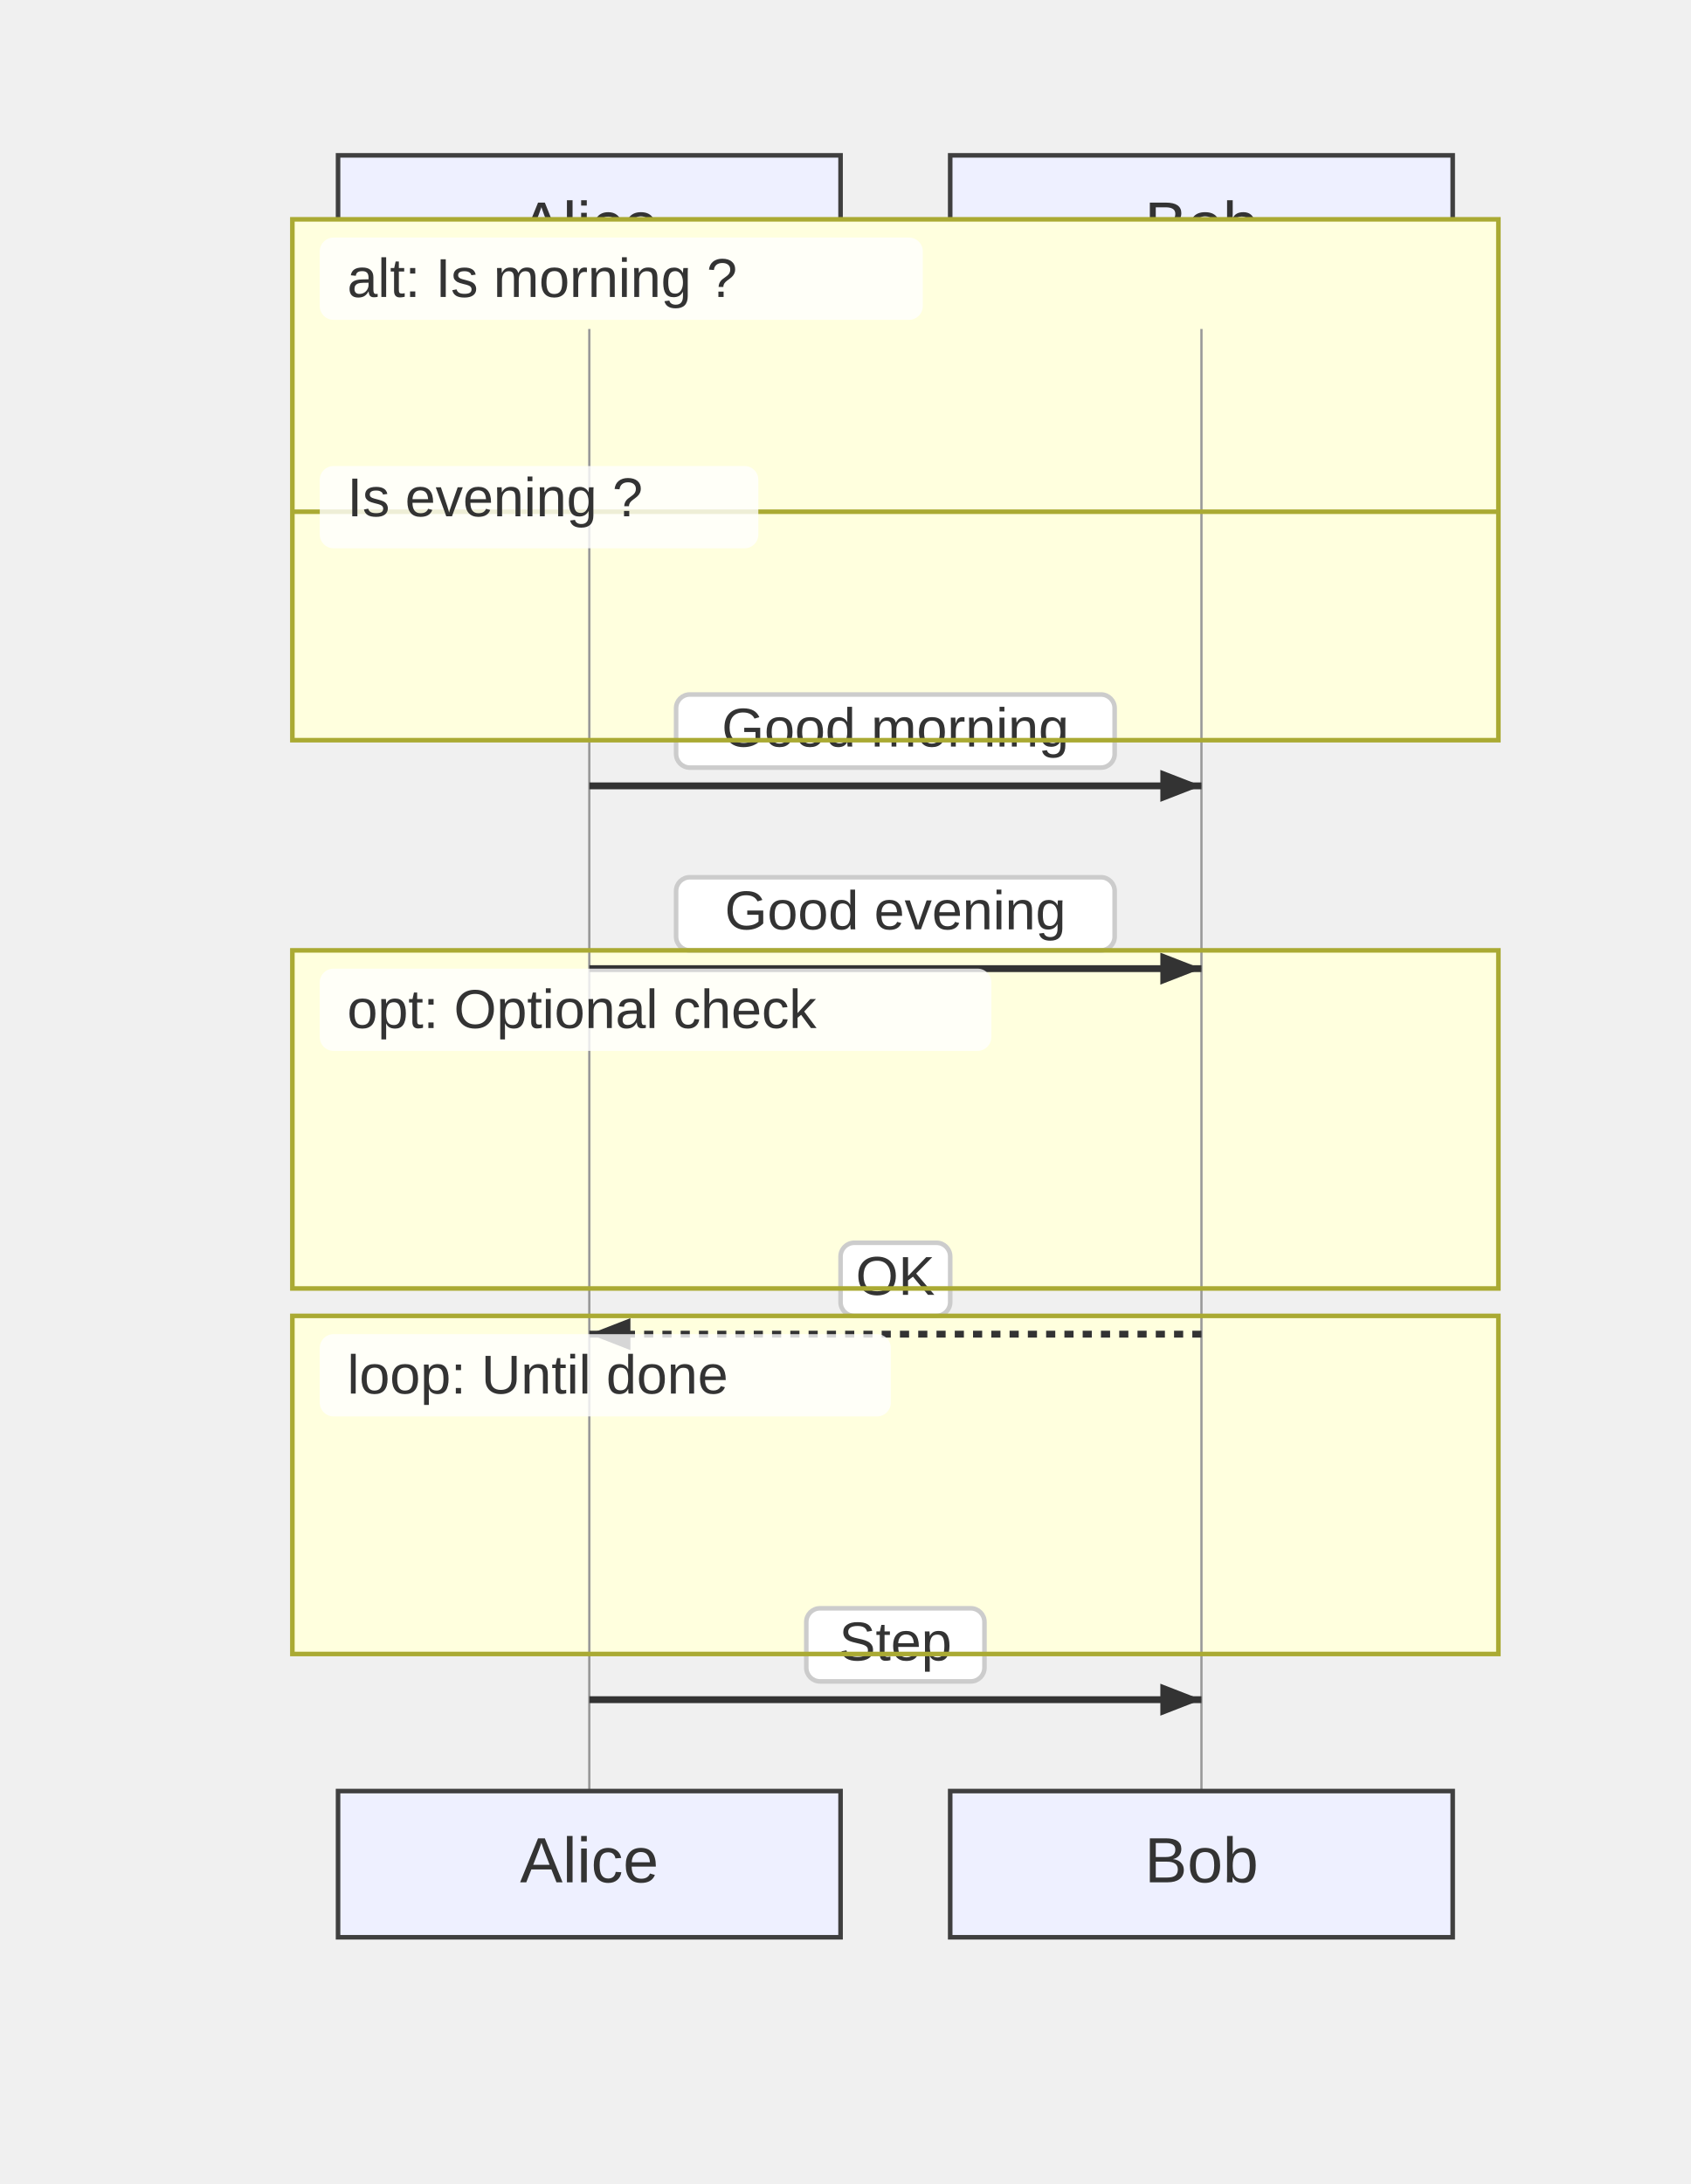
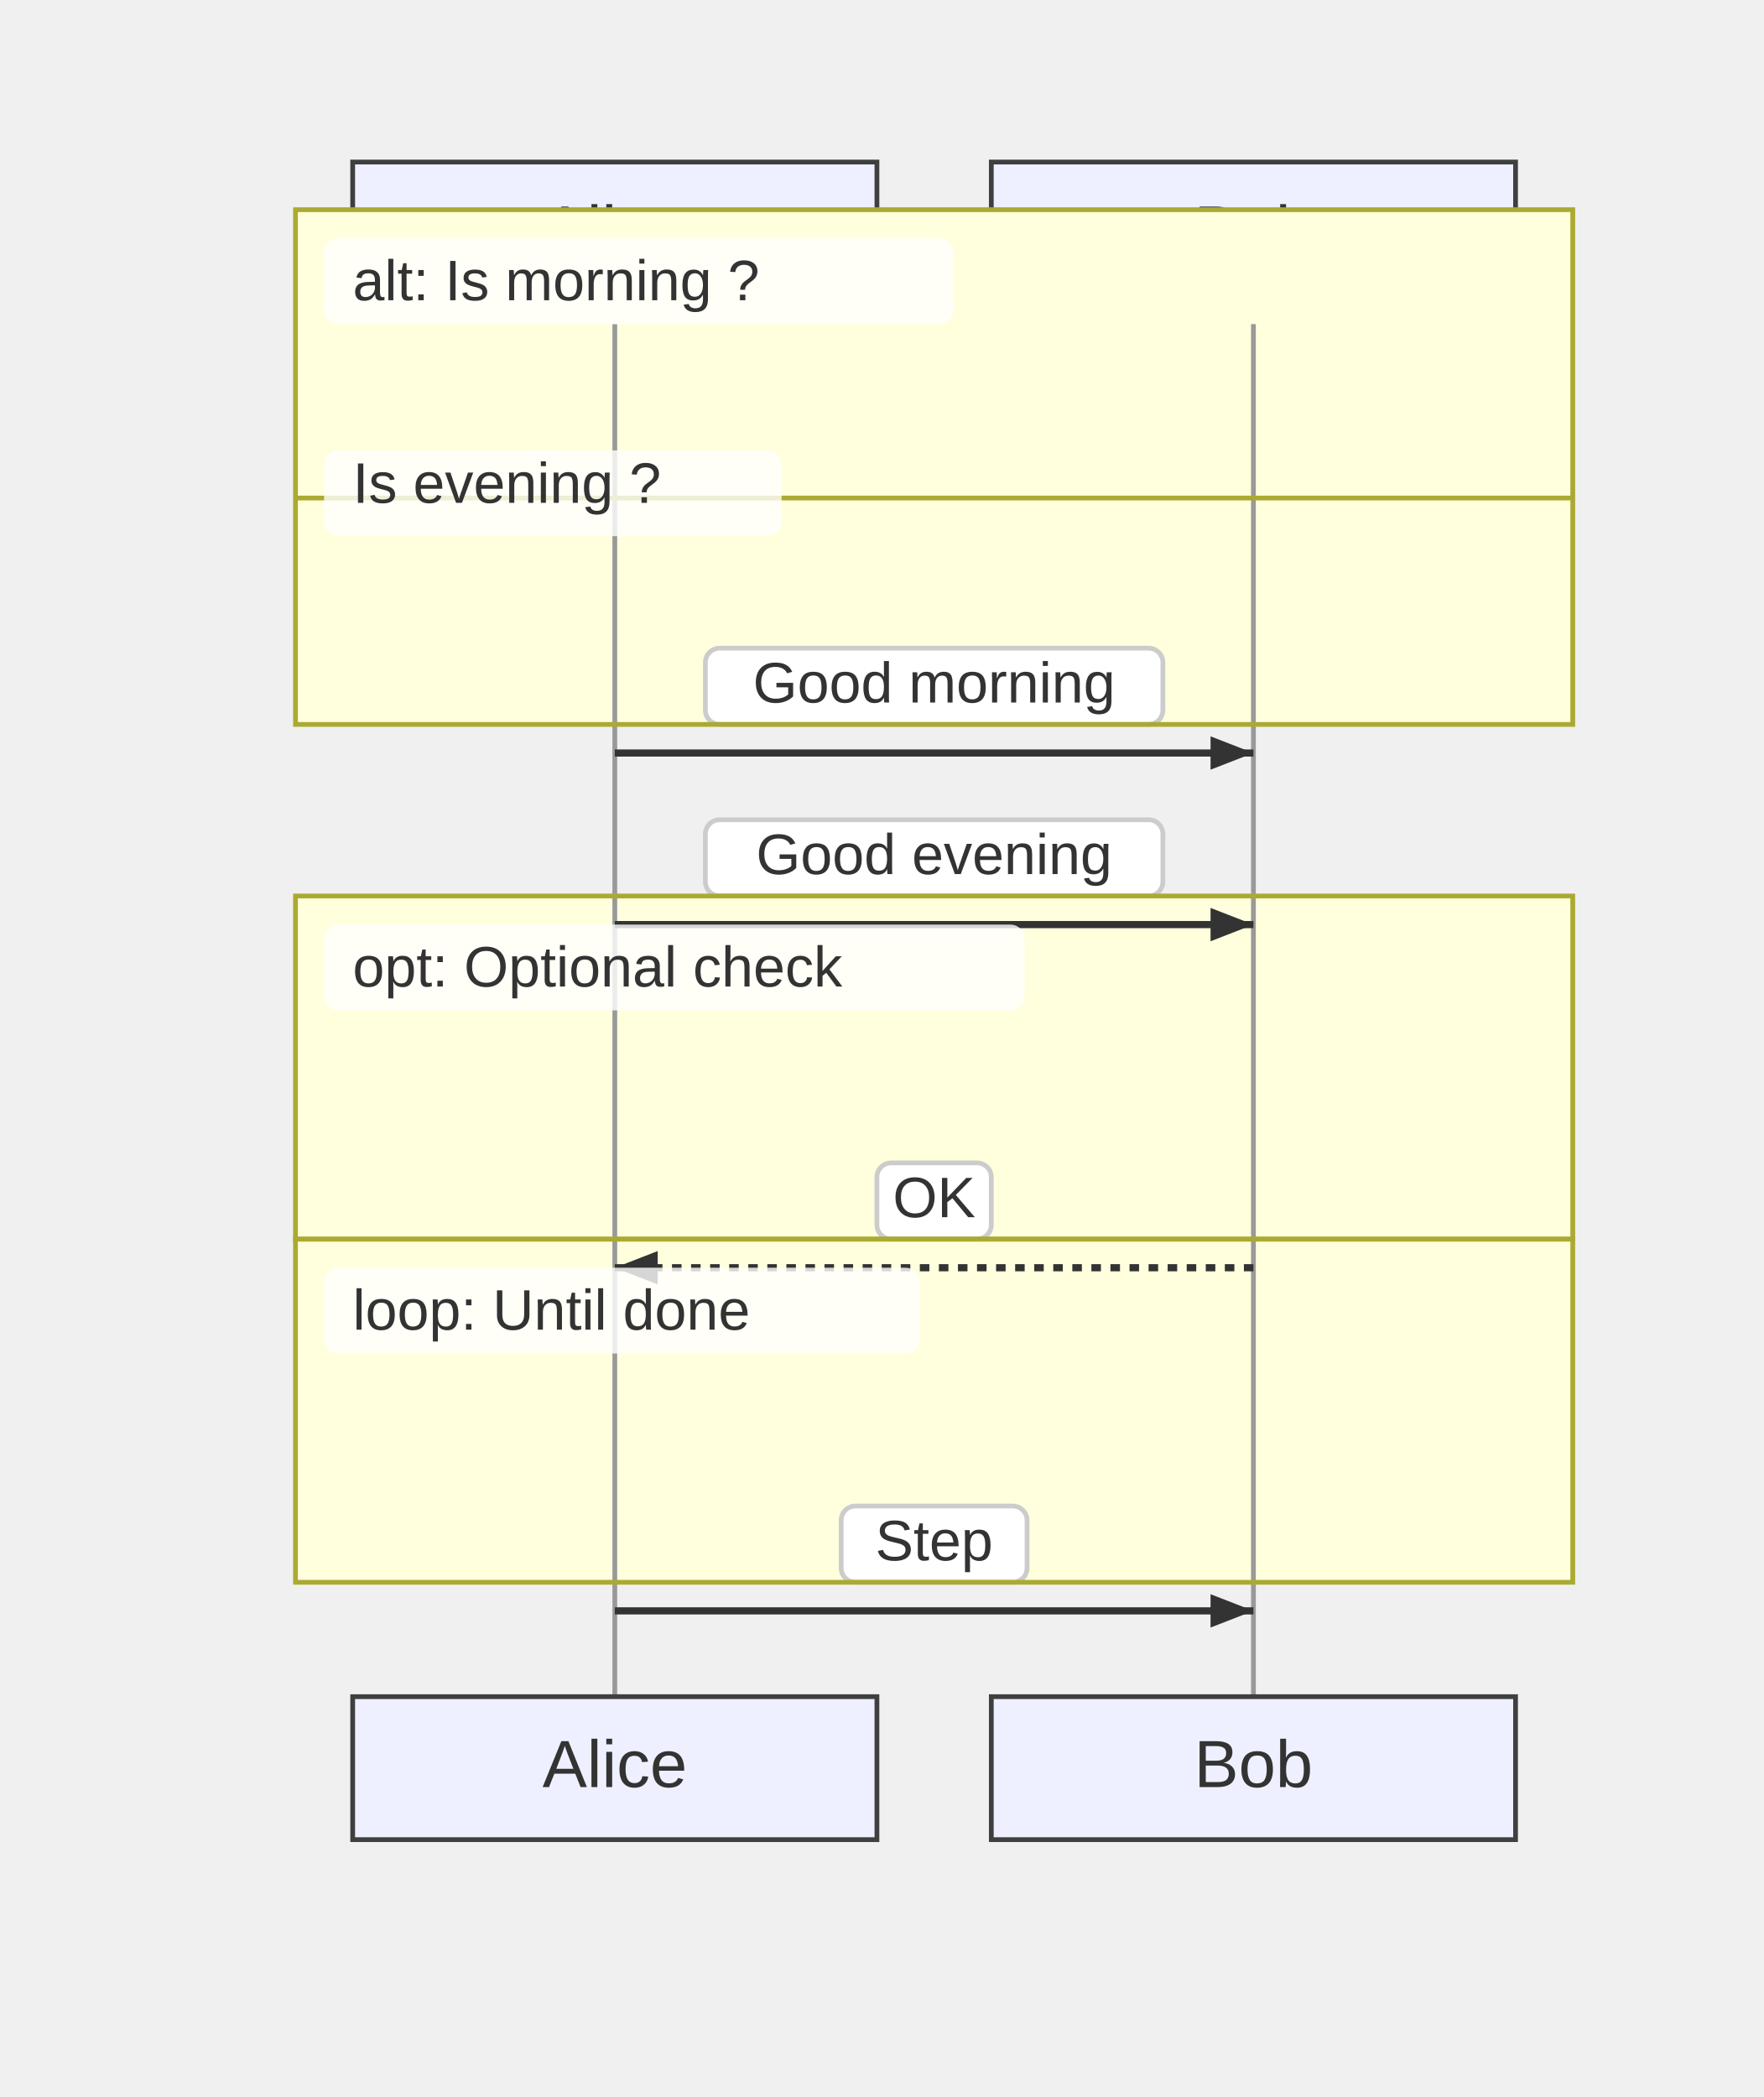
- <svg xmlns="http://www.w3.org/2000/svg" width="370" height="478" viewBox="-50 -10 370 478">
+ <svg xmlns="http://www.w3.org/2000/svg" width="370" height="440" viewBox="-50 -10 370 440">
  <style>
    .node-shape { fill: #eef0ff; stroke: #3f3f3f; stroke-width: 1px; }
    .node-label { fill: #333; font-family: Arial, sans-serif; font-size: 14px; }
    .edge-path { stroke: #555555; stroke-width: 2px; fill: none; }
    .edge-label-bg { fill: rgba(232,232,232, 0.8); opacity: 0.5; }
    .edge-label-text { fill: #333; font-family: Arial, sans-serif; font-size: 12px; }

    /* Cluster (flowchart + sequence blocks) */
    .cluster-bg { fill: #ffffde; }
    .cluster-border { fill: none; stroke: #aaaa33; stroke-width: 1px; }
    .cluster-title-bg { fill: rgba(255,255,255,0.8); }
    .cluster-label-text { fill: #333; font-family: Arial, sans-serif; font-size: 12px; }

    /* Notes */
    .note { fill: #fff5ad; stroke: #aaaa33; stroke-width: 1px; }
    .note-text { fill: #333; font-family: Arial, sans-serif; font-size: 12px; }

    /* Sequence-specific add-ons (safe for flowcharts too) */
    .actor-rect { fill: #eaeaea; stroke: #666; stroke-width: 1.5px; }
    .actor-label { fill: #111; font-family: Arial, sans-serif; font-size: 16px; }
-     .lifeline { stroke: #999; stroke-width: 0.5px; }
+     .lifeline { stroke: #999; stroke-width: 1px; }
    .activation { fill: #f4f4f4; stroke: #666; stroke-width: 1px; }
    .msg-line { stroke: #333; stroke-width: 1.5px; fill: none; }
    .msg-line.dotted { stroke-dasharray: 2 2; }
    .msg-line.thick { stroke-width: 3px; }
    .msg-label { fill: #333; font-family: Arial, sans-serif; font-size: 12px; dominant-baseline: middle; }
    .msg-label-bg { fill: #ffffff; stroke: #cccccc; stroke-width: 1px; rx: 3; }
  </style>
  <g class="actor" transform="translate(24,24)">
-     <rect class="node-shape" width="110" height="32" rx="0" />
-     <text class="node-label" x="55" y="16" text-anchor="middle" dominant-baseline="middle">Alice</text>
+     <rect class="node-shape" width="110" height="30" rx="0" />
+     <text class="node-label" x="55" y="15" text-anchor="middle" dominant-baseline="middle">Alice</text>
  </g>
  <g class="actor" transform="translate(158,24)">
-     <rect class="node-shape" width="110" height="32" rx="0" />
-     <text class="node-label" x="55" y="16" text-anchor="middle" dominant-baseline="middle">Bob</text>
+     <rect class="node-shape" width="110" height="30" rx="0" />
+     <text class="node-label" x="55" y="15" text-anchor="middle" dominant-baseline="middle">Bob</text>
  </g>
-   <g class="cluster-bg-layer" transform="translate(14,38)">
-     <rect class="cluster-bg" x="0" y="0" width="264" height="114" rx="0" />
+   <g class="cluster-bg-layer" transform="translate(12,34)">
+     <rect class="cluster-bg" x="0" y="0" width="268" height="108" rx="0" />
  </g>
-   <g class="cluster-bg-layer" transform="translate(14,198)">
-     <rect class="cluster-bg" x="0" y="0" width="264" height="74" rx="0" />
+   <g class="cluster-bg-layer" transform="translate(12,178)">
+     <rect class="cluster-bg" x="0" y="0" width="268" height="72" rx="0" />
  </g>
-   <g class="cluster-bg-layer" transform="translate(14,278)">
-     <rect class="cluster-bg" x="0" y="0" width="264" height="74" rx="0" />
+   <g class="cluster-bg-layer" transform="translate(12,250)">
+     <rect class="cluster-bg" x="0" y="0" width="268" height="72" rx="0" />
  </g>
-   <line class="lifeline" x1="79" y1="62" x2="79" y2="382" />
-   <line class="lifeline" x1="213" y1="62" x2="213" y2="382" />
-   <path class="msg-line solid" d="M 79 162 L 213 162" />
-   <path d="M213,162 L204,165.5 L204,158.5 Z" fill="#333" />
-   <rect class="msg-label-bg" x="98" y="142" width="96" height="16" rx="3" />
-   <text class="msg-label" x="146" y="150" text-anchor="middle">Good morning</text>
-   <path class="msg-line solid" d="M 79 202 L 213 202" />
-   <path d="M213,202 L204,205.5 L204,198.5 Z" fill="#333" />
-   <rect class="msg-label-bg" x="98" y="182" width="96" height="16" rx="3" />
-   <text class="msg-label" x="146" y="190" text-anchor="middle">Good evening</text>
-   <path class="msg-line dotted" d="M 213 282 L 79 282" />
-   <path d="M79,282 L88,278.5 L88,285.5 Z" fill="#333" />
-   <rect class="msg-label-bg" x="134" y="262" width="24" height="16" rx="3" />
-   <text class="msg-label" x="146" y="270" text-anchor="middle">OK</text>
-   <path class="msg-line solid" d="M 79 362 L 213 362" />
-   <path d="M213,362 L204,365.5 L204,358.5 Z" fill="#333" />
-   <rect class="msg-label-bg" x="126.5" y="342" width="39" height="16" rx="3" />
-   <text class="msg-label" x="146" y="350" text-anchor="middle">Step</text>
-   <g class="cluster-overlay" transform="translate(14,38)">
-     <rect class="cluster-border" x="0" y="0" width="264" height="114" rx="0" />
-     <rect class="cluster-title-bg" x="6" y="4" width="132" height="18" rx="3" />
-     <text class="cluster-label-text" x="12" y="17" text-anchor="start">alt: Is morning ?</text>
-     <line x1="0" y1="64" x2="264" y2="64" class="cluster-border" />
-     <rect class="cluster-title-bg" x="6" y="54" width="96" height="18" rx="3" />
-     <text class="cluster-label-text" x="12" y="65" text-anchor="start">Is evening ?</text>
+   <line class="lifeline" x1="79" y1="58" x2="79" y2="346" />
+   <line class="lifeline" x1="213" y1="58" x2="213" y2="346" />
+   <path class="msg-line solid" d="M 79 148 L 213 148" />
+   <path d="M213,148 L204,151.5 L204,144.5 Z" fill="#333" />
+   <rect class="msg-label-bg" x="98" y="126" width="96" height="16" rx="3" />
+   <text class="msg-label" x="146" y="134" text-anchor="middle">Good morning</text>
+   <path class="msg-line solid" d="M 79 184 L 213 184" />
+   <path d="M213,184 L204,187.5 L204,180.5 Z" fill="#333" />
+   <rect class="msg-label-bg" x="98" y="162" width="96" height="16" rx="3" />
+   <text class="msg-label" x="146" y="170" text-anchor="middle">Good evening</text>
+   <path class="msg-line dotted" d="M 213 256 L 79 256" />
+   <path d="M79,256 L88,252.5 L88,259.5 Z" fill="#333" />
+   <rect class="msg-label-bg" x="134" y="234" width="24" height="16" rx="3" />
+   <text class="msg-label" x="146" y="242" text-anchor="middle">OK</text>
+   <path class="msg-line solid" d="M 79 328 L 213 328" />
+   <path d="M213,328 L204,331.5 L204,324.5 Z" fill="#333" />
+   <rect class="msg-label-bg" x="126.5" y="306" width="39" height="16" rx="3" />
+   <text class="msg-label" x="146" y="314" text-anchor="middle">Step</text>
+   <g class="cluster-overlay" transform="translate(12,34)">
+     <rect class="cluster-border" x="0" y="0" width="268" height="108" rx="0" />
+     <rect class="cluster-title-bg" x="6" y="6" width="132" height="18" rx="3" />
+     <text class="cluster-label-text" x="12" y="19" text-anchor="start">alt: Is morning ?</text>
+     <line x1="0" y1="60.5" x2="268" y2="60.5" class="cluster-border" />
+     <rect class="cluster-title-bg" x="6" y="50.5" width="96" height="18" rx="3" />
+     <text class="cluster-label-text" x="12" y="61.5" text-anchor="start">Is evening ?</text>
  </g>
-   <g class="cluster-overlay" transform="translate(14,198)">
-     <rect class="cluster-border" x="0" y="0" width="264" height="74" rx="0" />
-     <rect class="cluster-title-bg" x="6" y="4" width="147" height="18" rx="3" />
-     <text class="cluster-label-text" x="12" y="17" text-anchor="start">opt: Optional check</text>
+   <g class="cluster-overlay" transform="translate(12,178)">
+     <rect class="cluster-border" x="0" y="0" width="268" height="72" rx="0" />
+     <rect class="cluster-title-bg" x="6" y="6" width="147" height="18" rx="3" />
+     <text class="cluster-label-text" x="12" y="19" text-anchor="start">opt: Optional check</text>
  </g>
-   <g class="cluster-overlay" transform="translate(14,278)">
-     <rect class="cluster-border" x="0" y="0" width="264" height="74" rx="0" />
-     <rect class="cluster-title-bg" x="6" y="4" width="125" height="18" rx="3" />
-     <text class="cluster-label-text" x="12" y="17" text-anchor="start">loop: Until done</text>
+   <g class="cluster-overlay" transform="translate(12,250)">
+     <rect class="cluster-border" x="0" y="0" width="268" height="72" rx="0" />
+     <rect class="cluster-title-bg" x="6" y="6" width="125" height="18" rx="3" />
+     <text class="cluster-label-text" x="12" y="19" text-anchor="start">loop: Until done</text>
  </g>
-   <g class="actor" transform="translate(24,382)">
-     <rect class="node-shape" width="110" height="32" rx="0" />
-     <text class="node-label" x="55" y="16" text-anchor="middle" dominant-baseline="middle">Alice</text>
+   <g class="actor" transform="translate(24,346)">
+     <rect class="node-shape" width="110" height="30" rx="0" />
+     <text class="node-label" x="55" y="15" text-anchor="middle" dominant-baseline="middle">Alice</text>
  </g>
-   <g class="actor" transform="translate(158,382)">
-     <rect class="node-shape" width="110" height="32" rx="0" />
-     <text class="node-label" x="55" y="16" text-anchor="middle" dominant-baseline="middle">Bob</text>
+   <g class="actor" transform="translate(158,346)">
+     <rect class="node-shape" width="110" height="30" rx="0" />
+     <text class="node-label" x="55" y="15" text-anchor="middle" dominant-baseline="middle">Bob</text>
  </g>
</svg>
